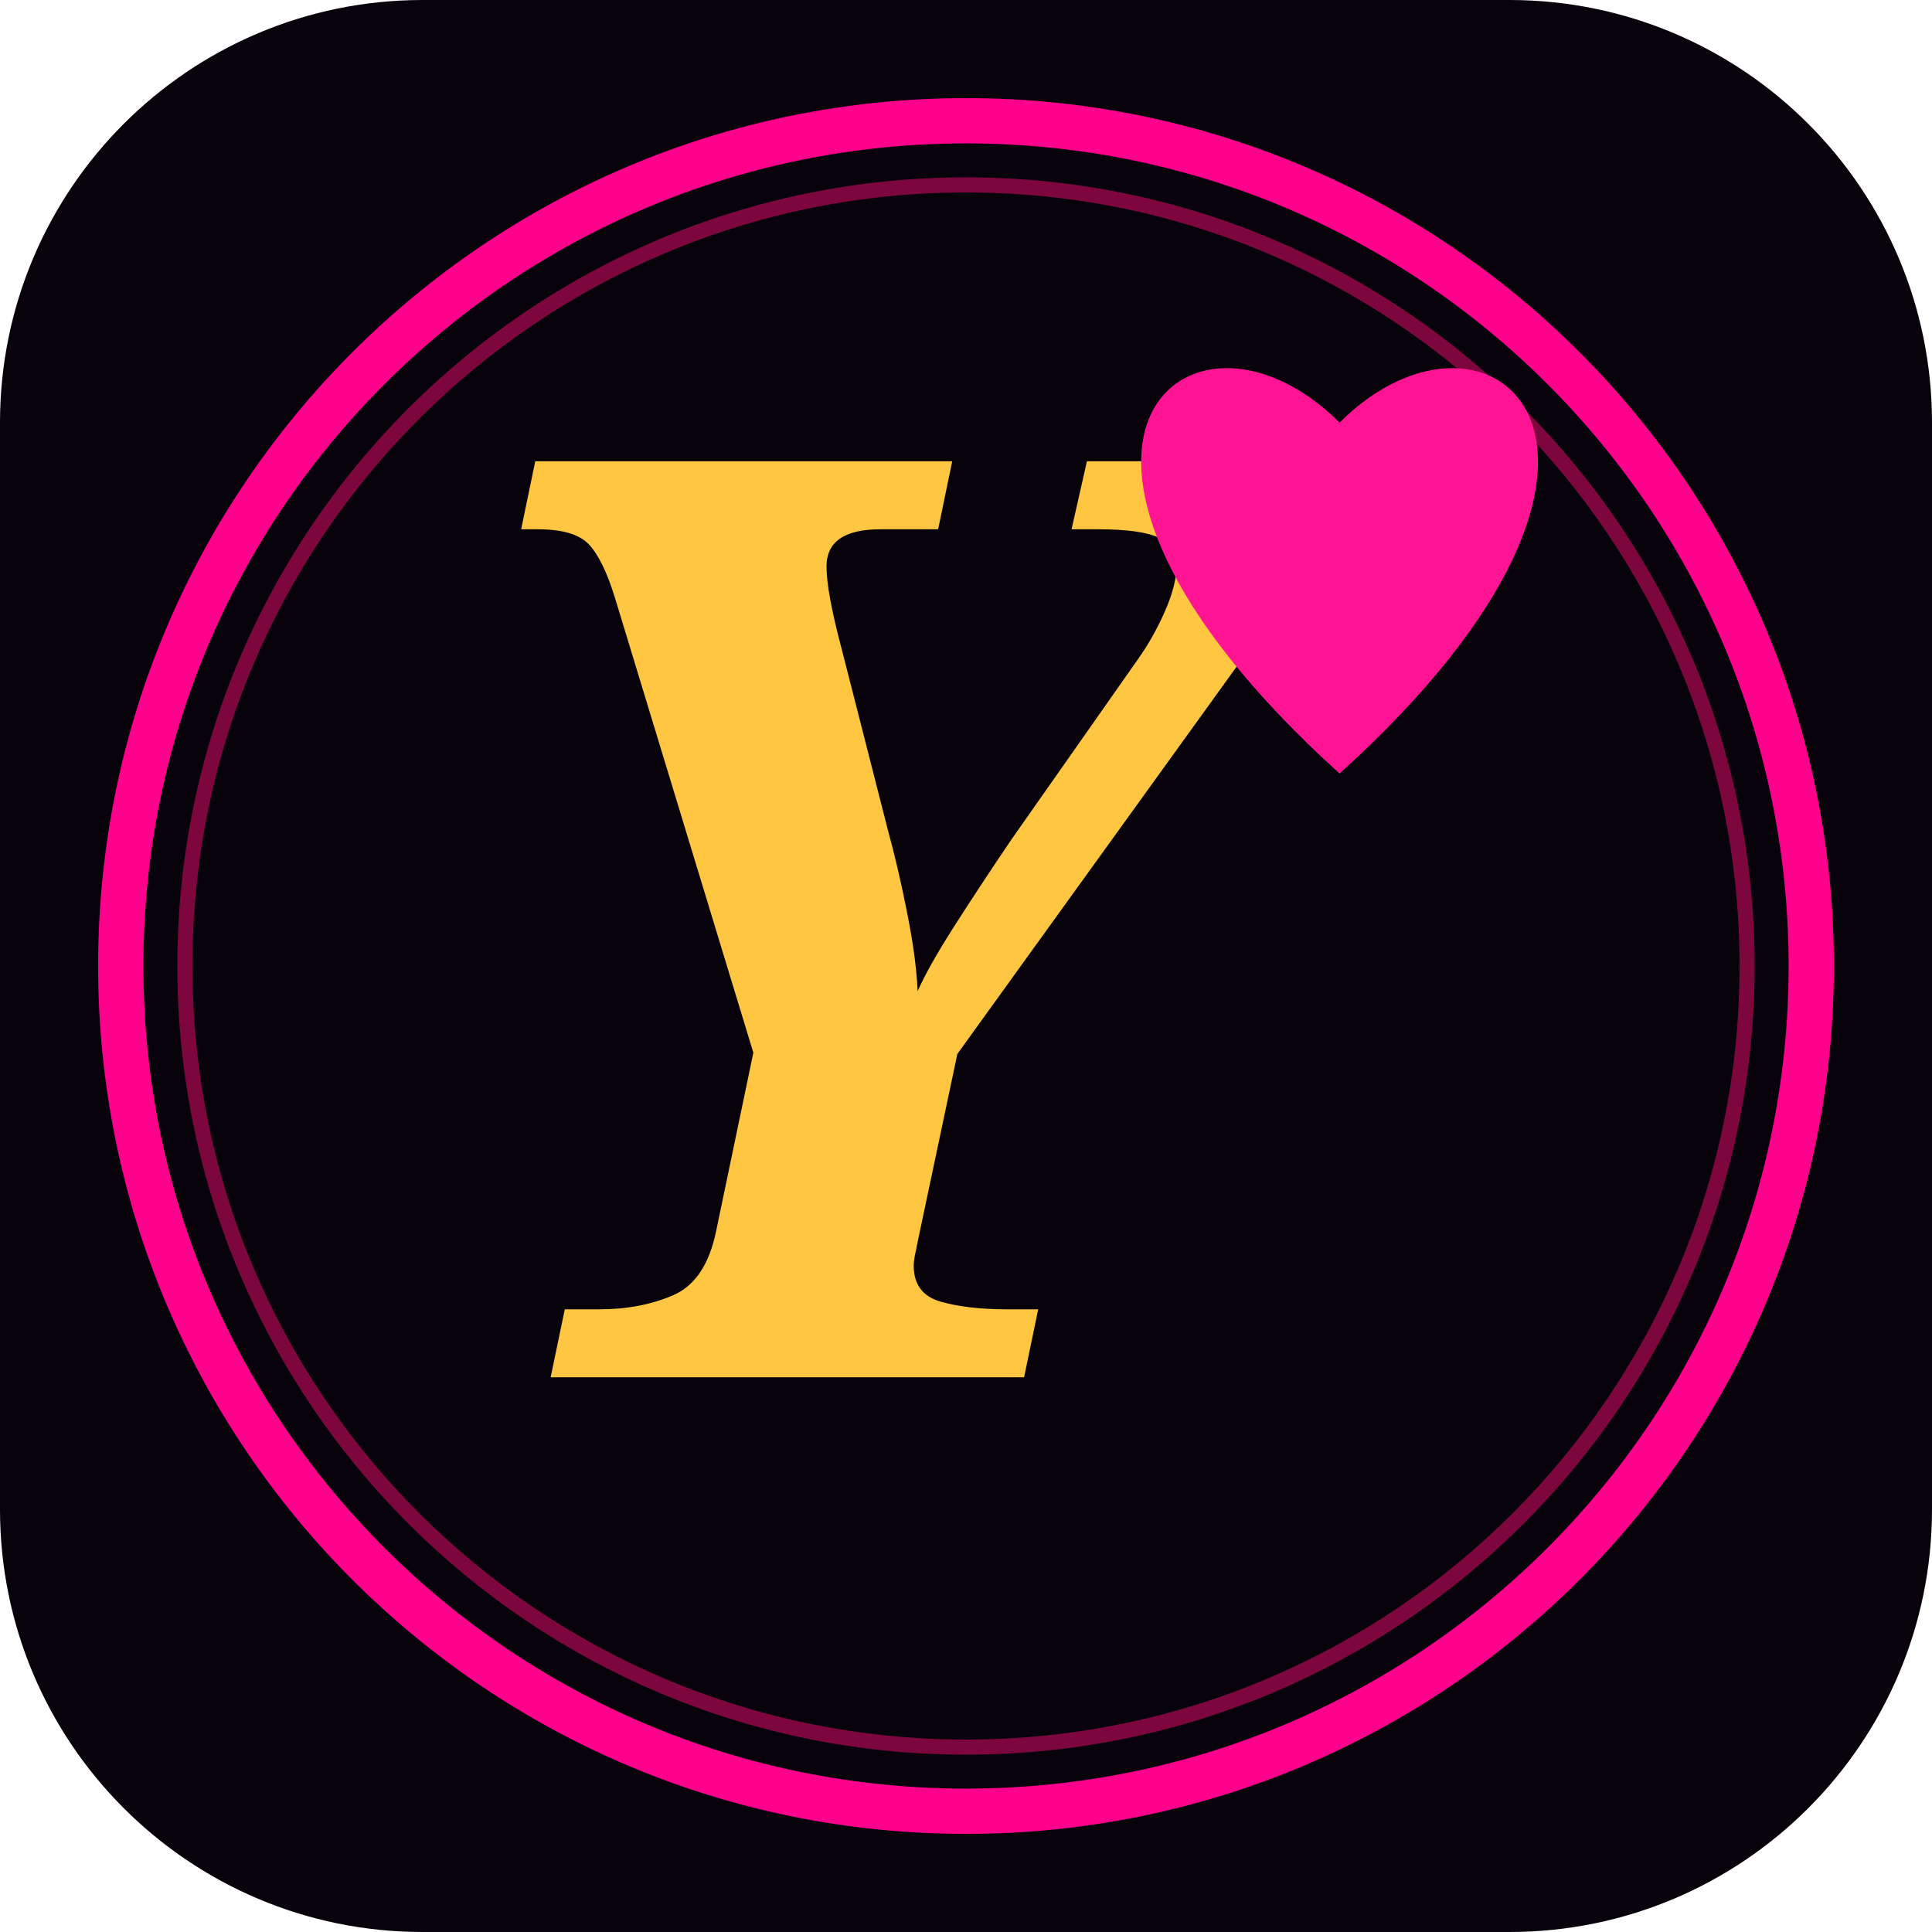
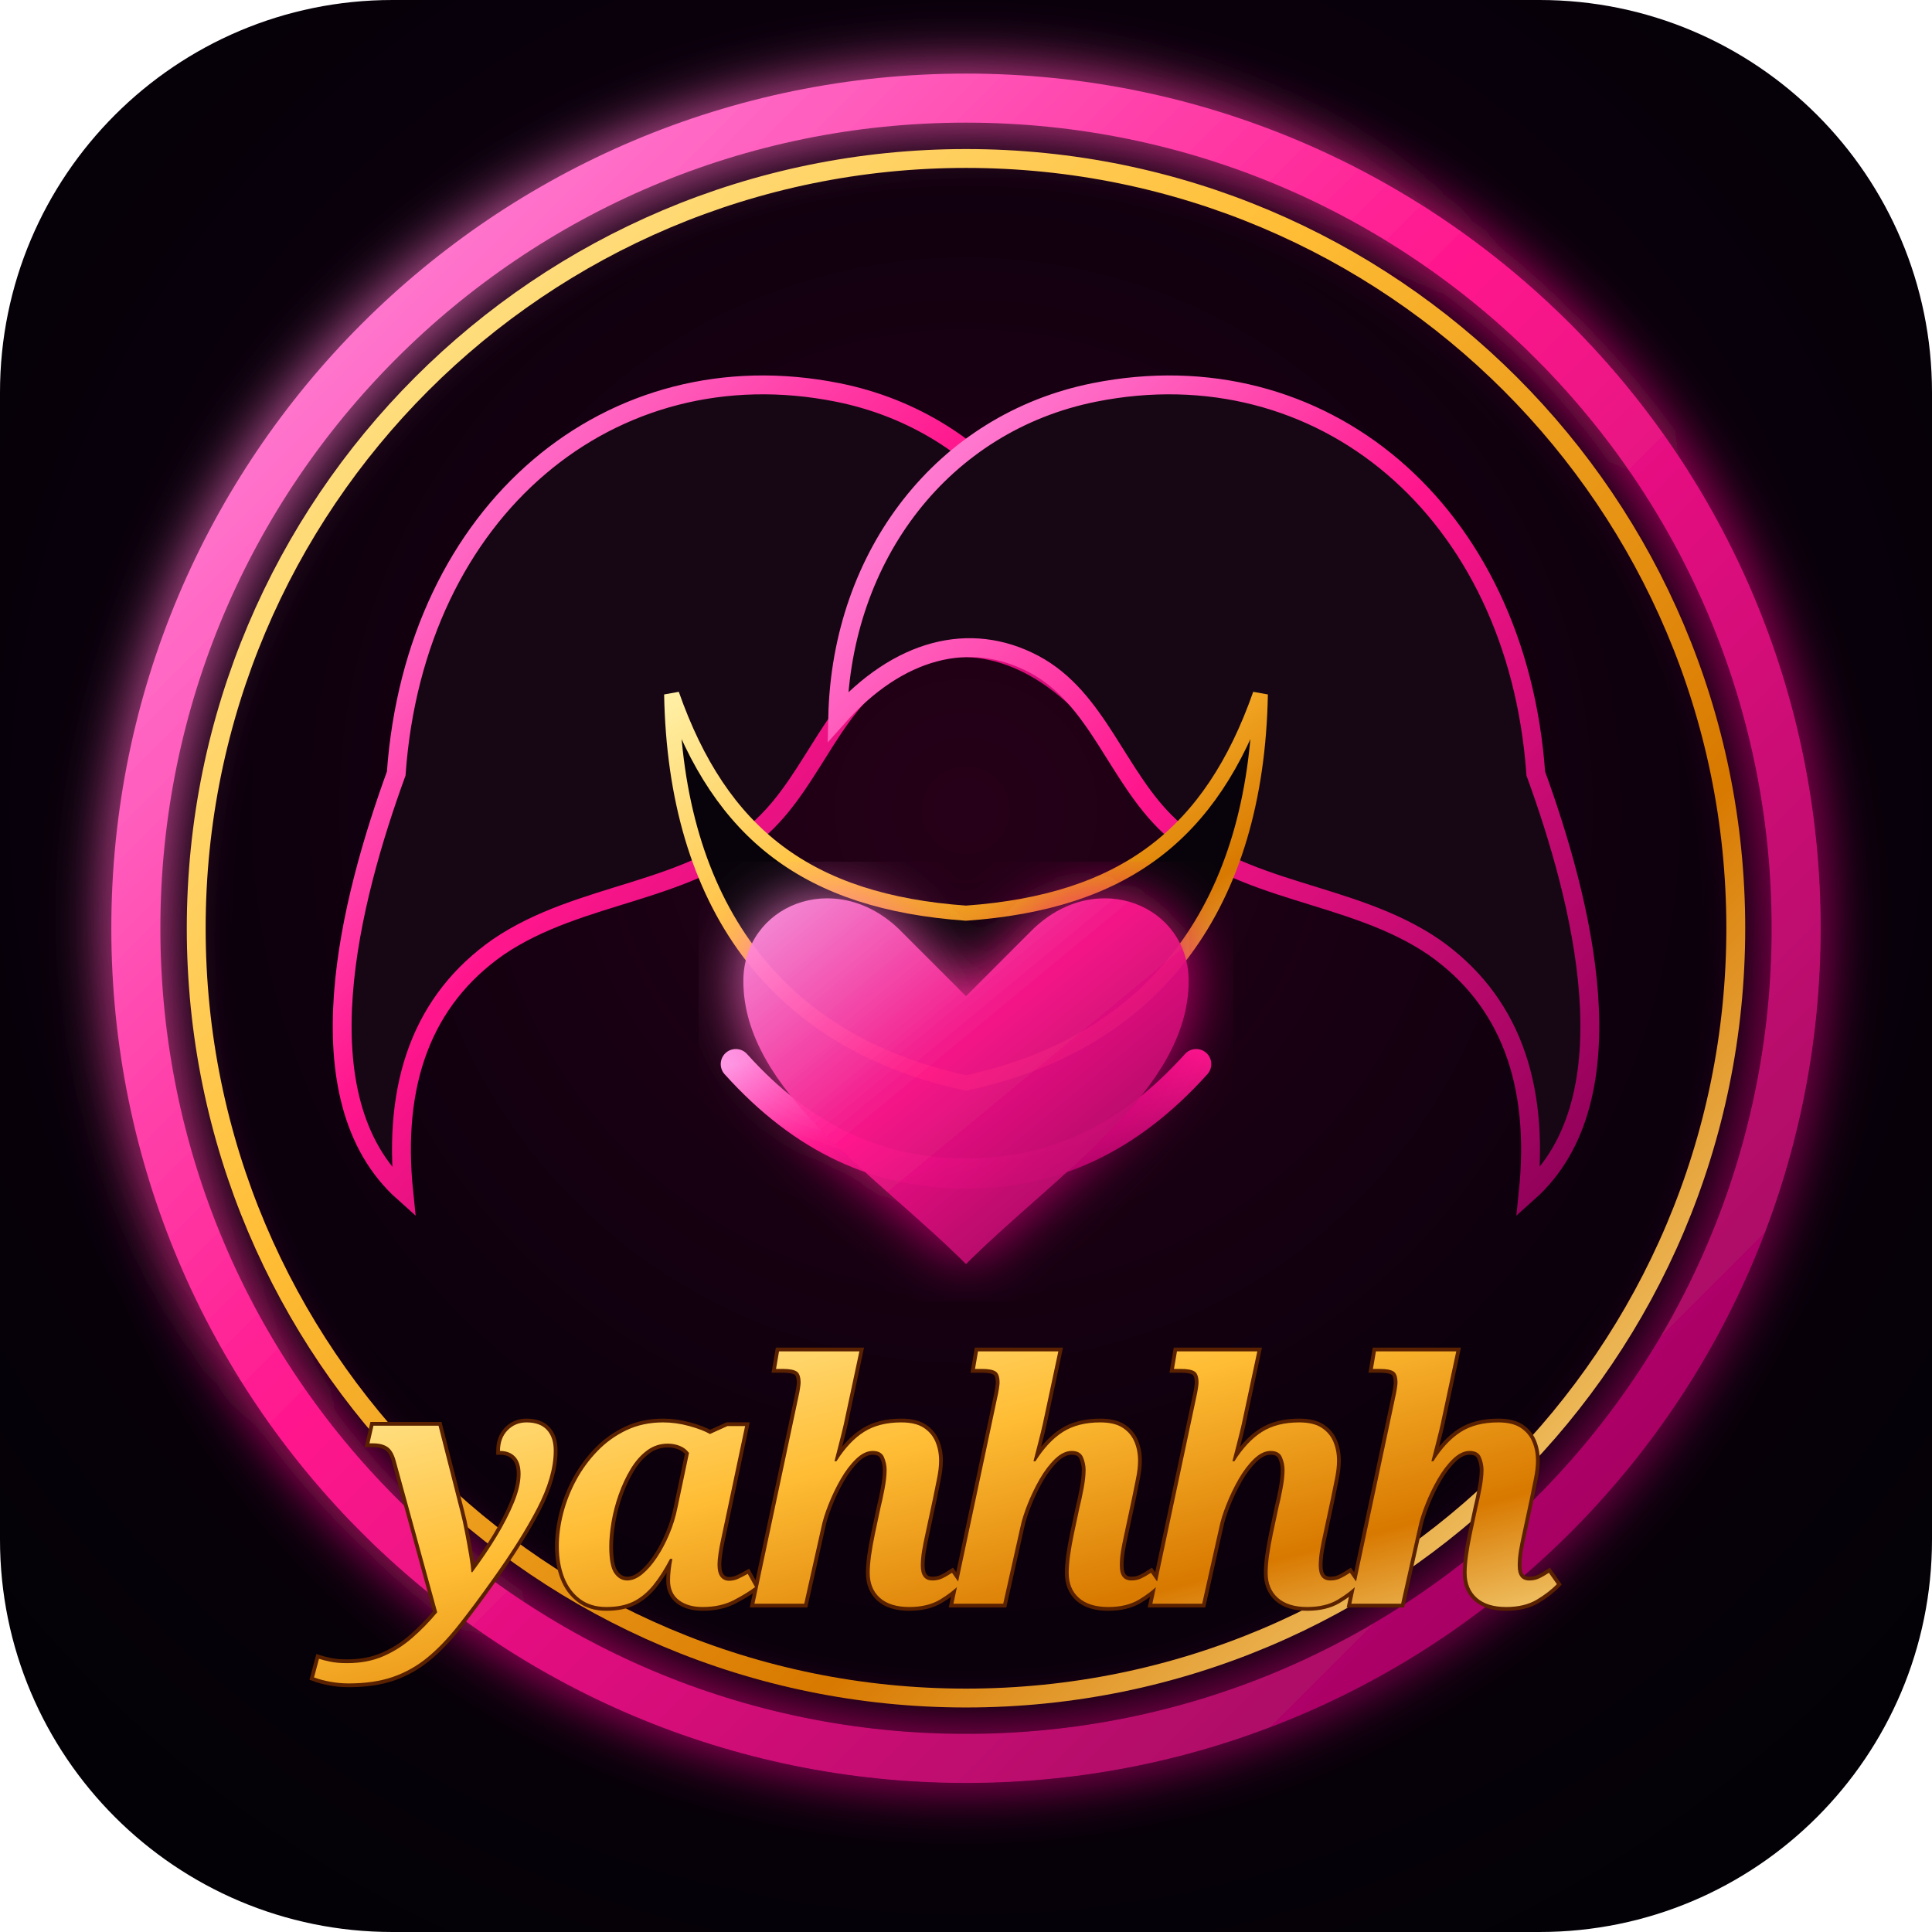
<svg xmlns="http://www.w3.org/2000/svg" viewBox="0 0 512 512">
-   <rect width="512" height="512" rx="112" fill="#08020a" />
-   <circle cx="256" cy="256" r="224" fill="none" stroke="#ff008c" stroke-width="12" />
-   <circle cx="256" cy="256" r="207" fill="none" stroke="#7d063f" stroke-width="4" />
-   <text x="226" y="365" text-anchor="middle" font-family="Georgia,serif" font-style="italic" font-weight="bold" font-size="340" fill="#ffc642">Y</text>
-   <path d="M355 112 C315 72 260 119 355 205 C450 119 395 72 355 112Z" fill="#ff1493" />
+   <defs>
+     <radialGradient id="bg" cx="50%" cy="42%" r="70%">
+       <stop offset="0" stop-color="#260018" />
+       <stop offset=".62" stop-color="#09000b" />
+       <stop offset="1" stop-color="#020105" />
+     </radialGradient>
+     <linearGradient id="gold" x1="0" y1="0" x2="1" y2="1">
+       <stop stop-color="#fff0a6" />
+       <stop offset=".38" stop-color="#ffbd35" />
+       <stop offset=".7" stop-color="#d87900" />
+       <stop offset="1" stop-color="#fff0a6" />
+     </linearGradient>
+     <linearGradient id="pink" x1="0" y1="0" x2="1" y2="1">
+       <stop stop-color="#ff9ce7" />
+       <stop offset=".45" stop-color="#ff168d" />
+       <stop offset="1" stop-color="#8c0057" />
+     </linearGradient>
+     <filter id="glow">
+       <feGaussianBlur stdDeviation="8" result="b" />
+       <feMerge>
+         <feMergeNode in="b" />
+         <feMergeNode in="SourceGraphic" />
+       </feMerge>
+     </filter>
+   </defs>
+   <rect width="512" height="512" rx="104" fill="url(#bg)" />
+   <circle cx="256" cy="246" r="220" fill="none" stroke="url(#pink)" stroke-width="13" filter="url(#glow)" />
+   <circle cx="256" cy="246" r="204" fill="none" stroke="url(#gold)" stroke-width="5" />
+   <path d="M105 205c5-70 57-113 117-101 40 8 67 43 68 86-16-18-35-23-52-14-17 9-22 30-36 43-19 18-48 17-70 32-20 14-28 36-25 65-28-25-14-78-2-111z" fill="#170714" stroke="url(#pink)" stroke-width="5" />
+   <path d="M407 205c-5-70-57-113-117-101-40 8-67 43-68 86 16-18 35-23 52-14 17 9 22 30 36 43 19 18 48 17 70 32 20 14 28 36 25 65 28-25 14-78 2-111z" fill="#170714" stroke="url(#pink)" stroke-width="5" />
+   <path d="M178 184c13 37 36 55 78 58 42-3 65-21 78-58-1 55-27 92-78 103-51-11-77-48-78-103z" fill="#08030a" stroke="url(#gold)" stroke-width="4" />
+   <path d="M195 282c18 20 38 29 61 29s43-9 61-29" fill="none" stroke="url(#pink)" stroke-width="8" stroke-linecap="round" />
+   <path d="M256 335c-24-24-59-46-59-75 0-20 24-30 41-14l18 18 18-18c17-16 41-6 41 14 0 29-35 51-59 75z" fill="url(#pink)" opacity=".95" filter="url(#glow)" />
+   <text x="256" y="425" text-anchor="middle" font-family="Georgia,serif" font-size="88" font-style="italic" font-weight="bold" letter-spacing="-5" fill="url(#gold)" stroke="#5a2100" stroke-width="2" paint-order="stroke">yahhhh</text>
</svg>
